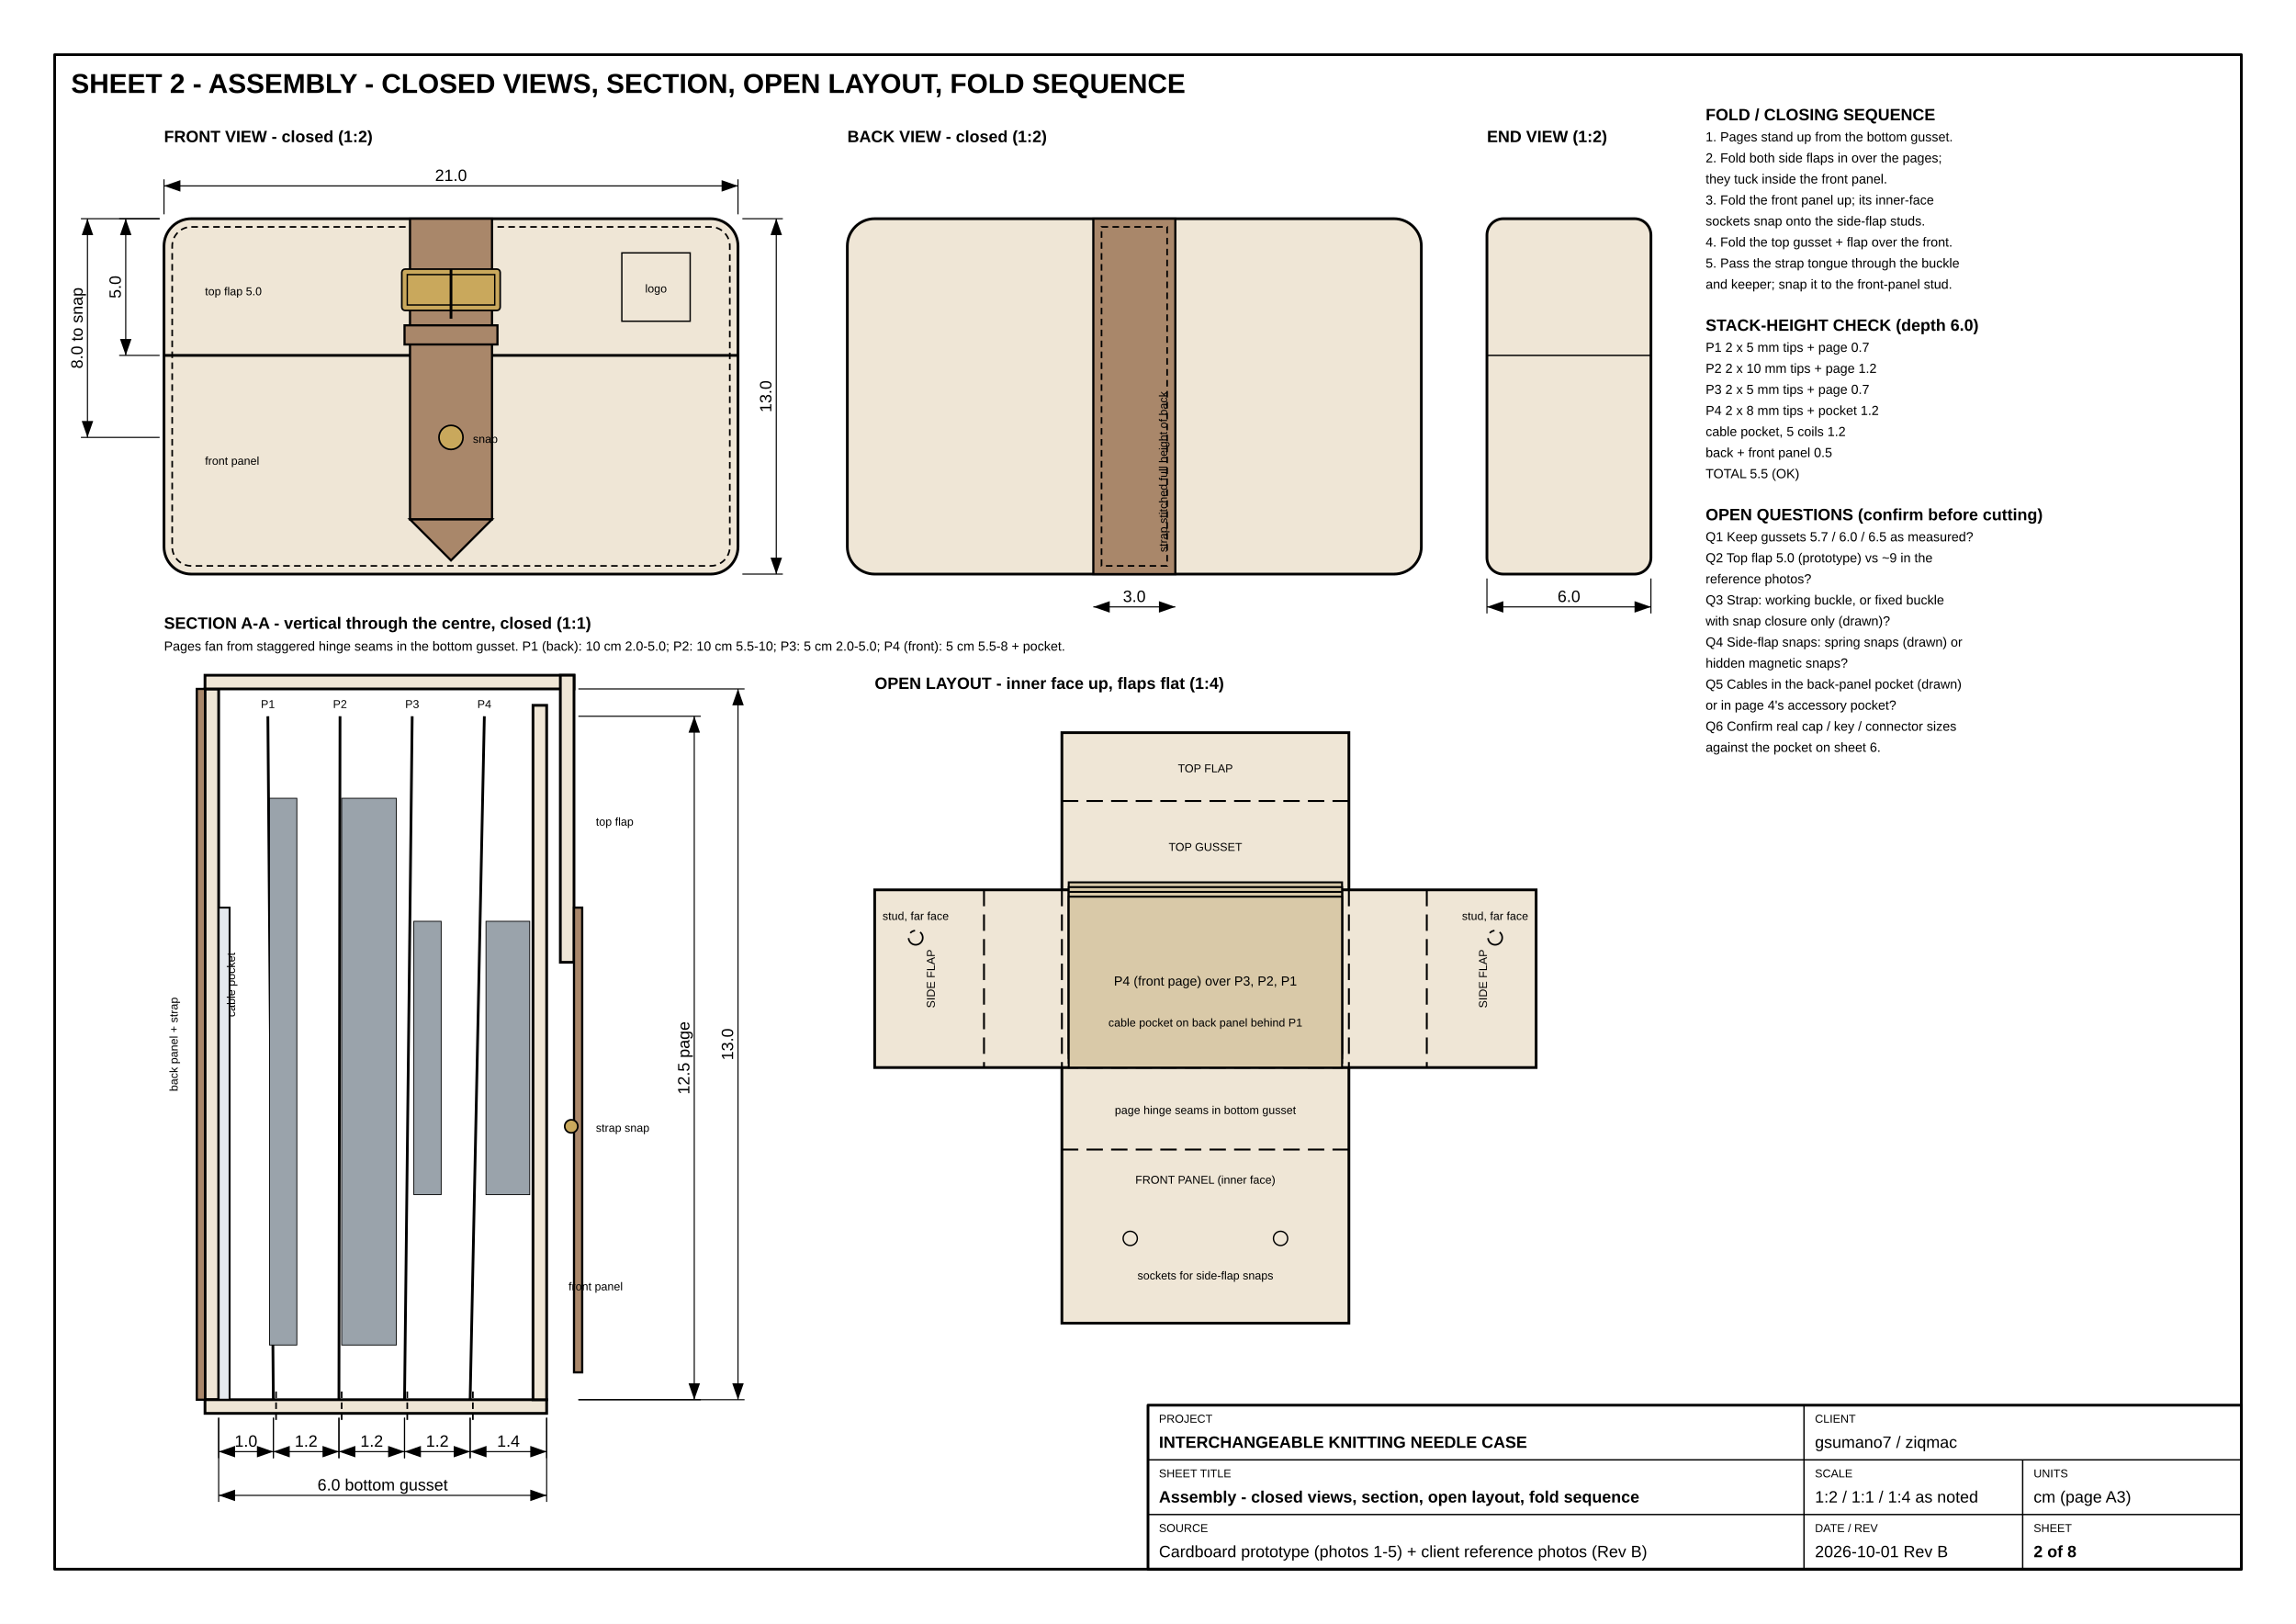
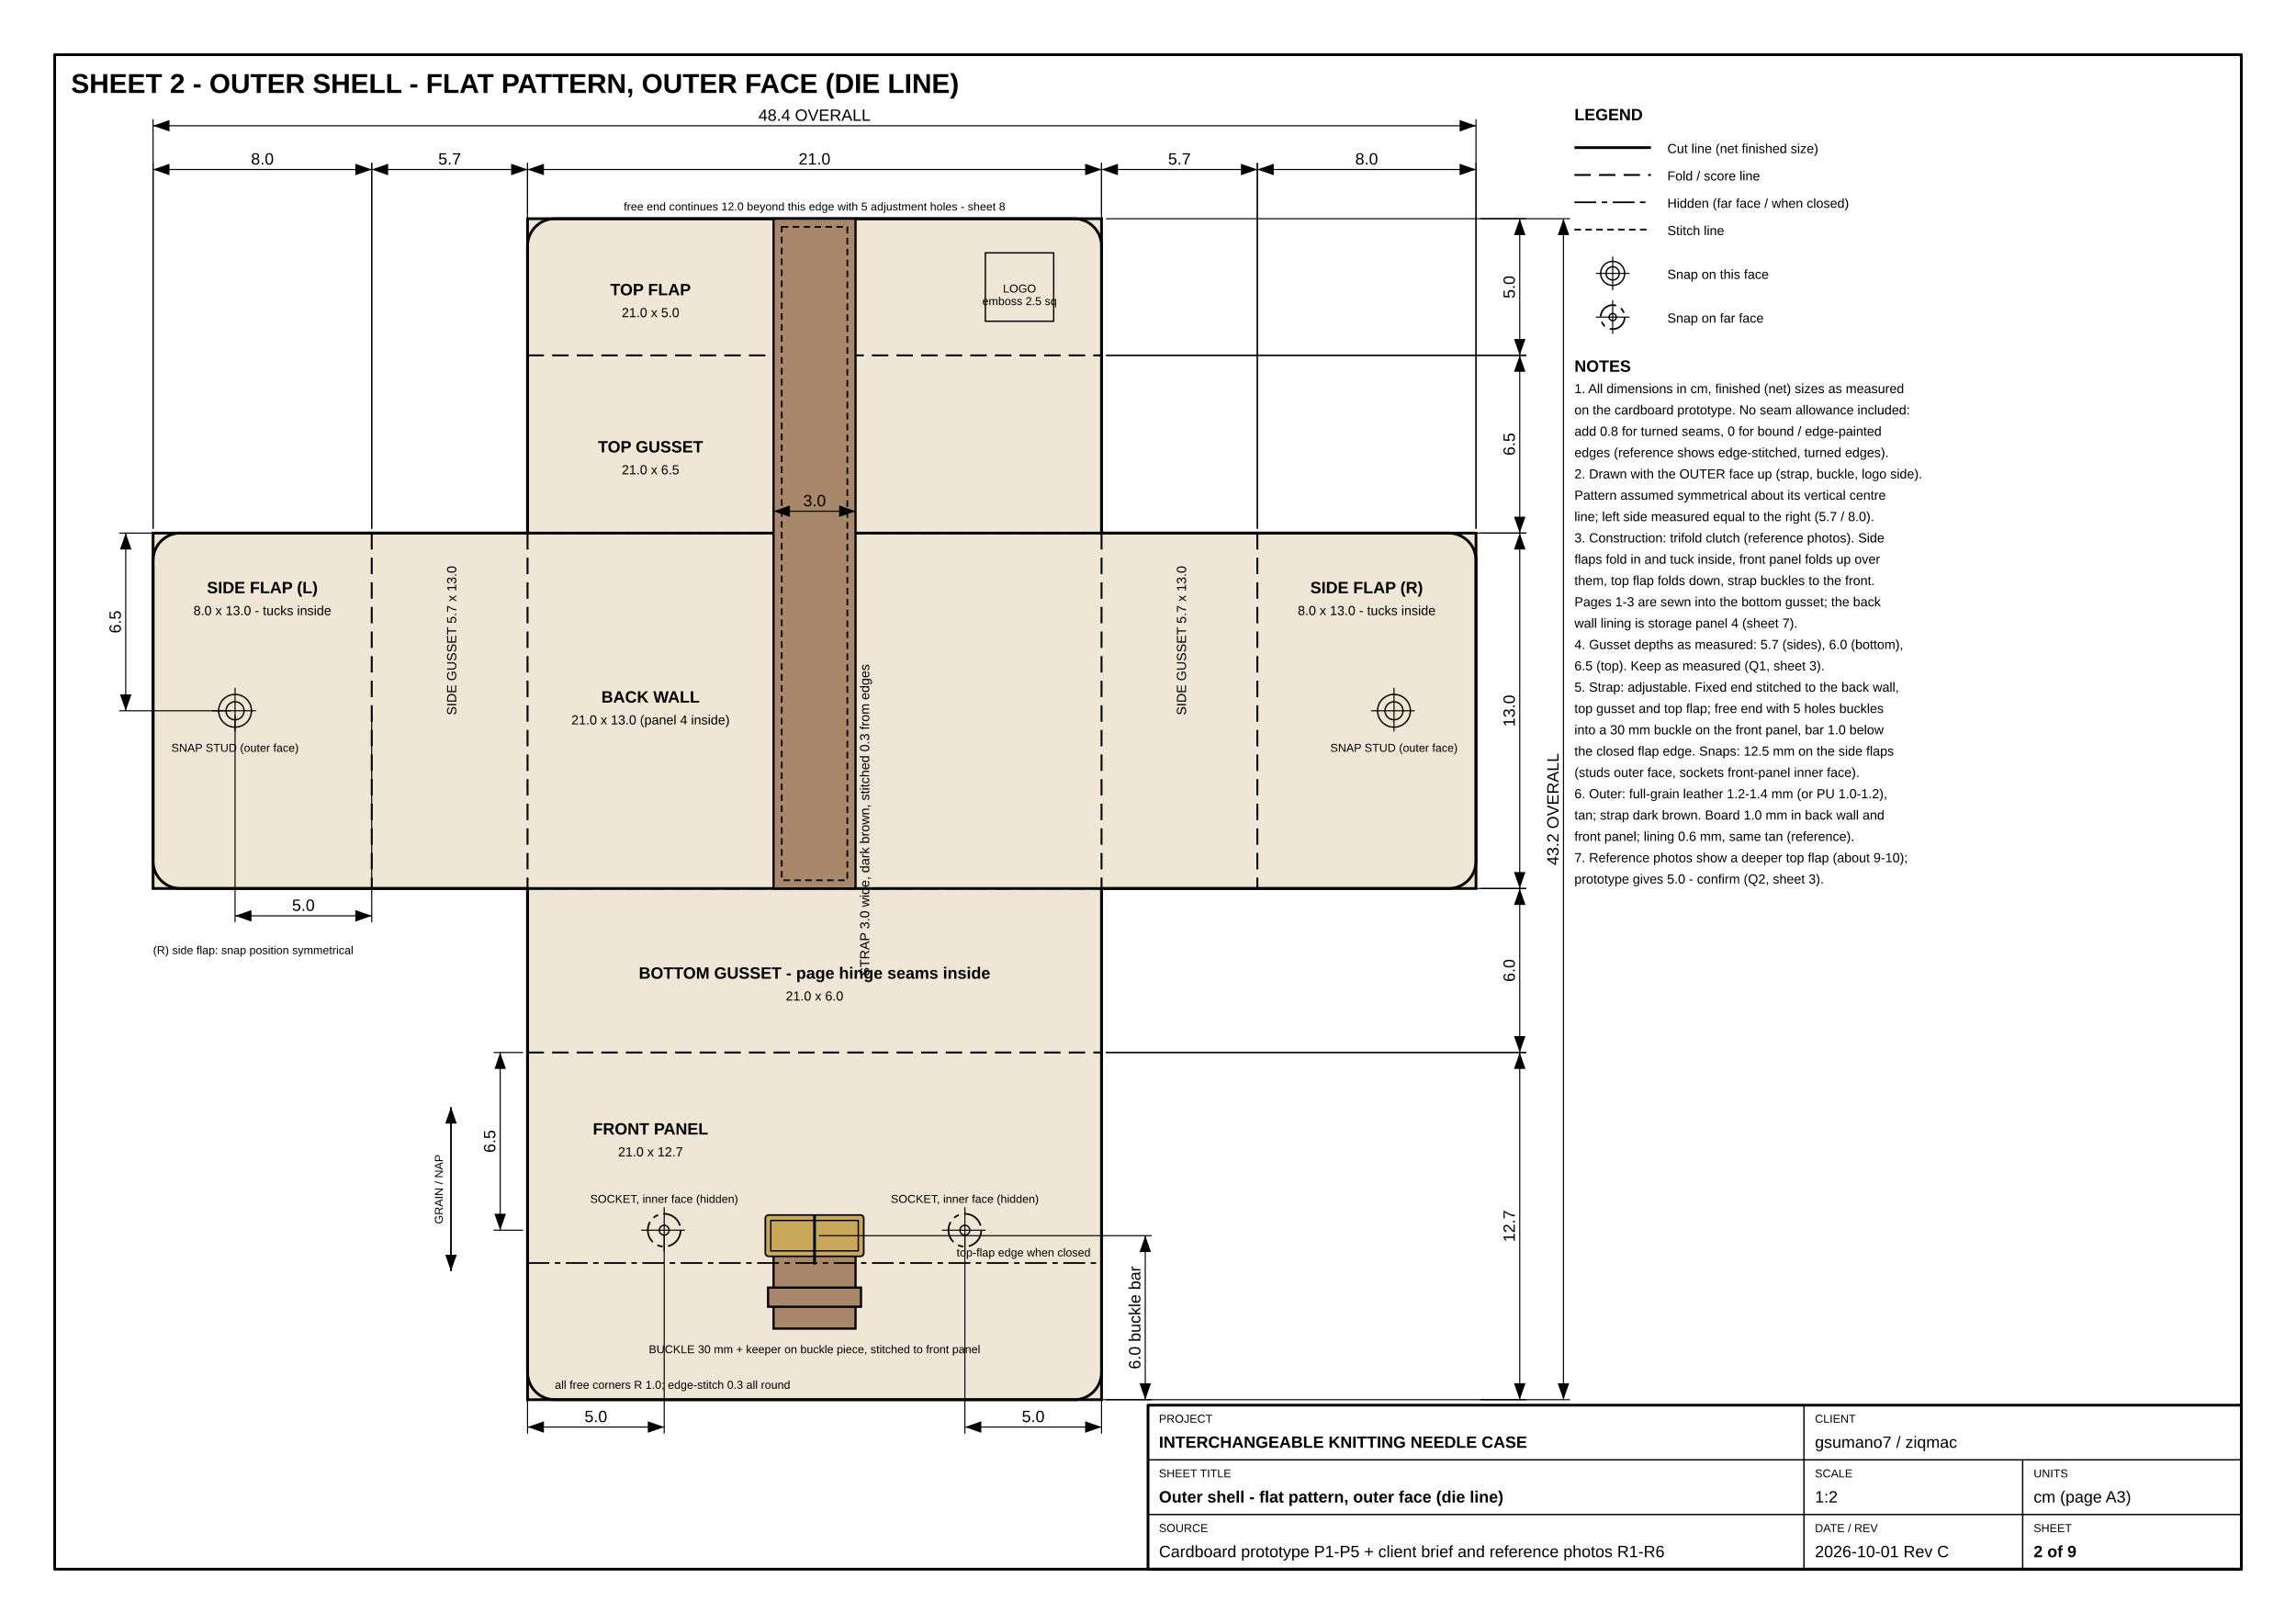
<svg xmlns="http://www.w3.org/2000/svg" width="420.0mm" height="297.0mm" viewBox="0 0 420.0 297.0" font-family="Liberation Sans, Arial, Helvetica, sans-serif">
  <style>
.cut{stroke:#000;stroke-width:0.5;fill:none;stroke-linejoin:round}
.fold{stroke:#000;stroke-width:0.35;stroke-dasharray:3,1.5;fill:none}
.stitch{stroke:#000;stroke-width:0.3;stroke-dasharray:1.2,0.8;fill:none}
.hid{stroke:#000;stroke-width:0.3;stroke-dasharray:4,1,1,1;fill:none}
.thin{stroke:#000;stroke-width:0.25;fill:none}
.dim{stroke:#000;stroke-width:0.2;fill:none}
.cl{stroke:#000;stroke-width:0.2;stroke-dasharray:8,1.5,1.5,1.5;fill:none}
.leather{fill:#efe6d6;stroke:#000;stroke-width:0.5}
.band{fill:#d9c9a8;stroke:#000;stroke-width:0.35}
.strap{fill:#a9876a;stroke:#000;stroke-width:0.4}
.brass{fill:#c9a85c;stroke:#000;stroke-width:0.3}
- .elastic{fill:#d8ccb4;stroke:#000;stroke-width:0.35}
+ .elastic{fill:#cfd6dc;stroke:#000;stroke-width:0.35}
.mesh{fill:#e4e9ee;stroke:#000;stroke-width:0.35}
.needle{fill:#9aa3ab;stroke:#000;stroke-width:0.15}
.hatch{fill:url(#h45)}
.t{font-family:Liberation Sans, Arial, Helvetica, sans-serif;font-size:3px;fill:#000}
.ts{font-family:Liberation Sans, Arial, Helvetica, sans-serif;font-size:2.4px;fill:#000}
.tb{font-family:Liberation Sans, Arial, Helvetica, sans-serif;font-size:3px;font-weight:bold;fill:#000}
.tt{font-family:Liberation Sans, Arial, Helvetica, sans-serif;font-size:5px;font-weight:bold;fill:#000}
.tx{font-family:Liberation Sans, Arial, Helvetica, sans-serif;font-size:2.1px;fill:#000}
.wh{fill:#fff;stroke:none}
</style>
  <defs>
    <marker id="ar" viewBox="0 0 10 10" refX="10" refY="5" markerUnits="userSpaceOnUse" markerWidth="3" markerHeight="3" orient="auto-start-reverse">
      <path d="M0,1.5 L10,5 L0,8.5 z" fill="#000" />
    </marker>
    <marker id="dot" viewBox="0 0 10 10" refX="5" refY="5" markerUnits="userSpaceOnUse" markerWidth="2" markerHeight="2">
      <circle cx="5" cy="5" r="4" fill="#000" />
    </marker>
    <pattern id="h45" patternUnits="userSpaceOnUse" width="2" height="2" patternTransform="rotate(45)">
      <line x1="0" y1="0" x2="0" y2="2" stroke="#000" stroke-width="0.15" />
    </pattern>
  </defs>
  <rect width="420.0" height="297.0" fill="#fff" />
  <rect x="10.000" y="10.000" width="400.000" height="277.000" rx="0" class="cut" />
  <rect x="210.000" y="257.000" width="200.000" height="30.000" rx="0" class="cut" />
  <line x1="210.000" y1="267.000" x2="410.000" y2="267.000" class="thin" />
  <line x1="210.000" y1="277.000" x2="410.000" y2="277.000" class="thin" />
  <line x1="330.000" y1="257.000" x2="330.000" y2="287.000" class="thin" />
  <line x1="370.000" y1="267.000" x2="370.000" y2="287.000" class="thin" />
  <text x="212.000" y="260.200" class="tx" text-anchor="start">PROJECT</text>
  <text x="212.000" y="264.800" class="tb" text-anchor="start">INTERCHANGEABLE KNITTING NEEDLE CASE</text>
  <text x="332.000" y="260.200" class="tx" text-anchor="start">CLIENT</text>
  <text x="332.000" y="264.800" class="t" text-anchor="start">gsumano7 / ziqmac</text>
  <text x="212.000" y="270.200" class="tx" text-anchor="start">SHEET TITLE</text>
-   <text x="212.000" y="274.800" class="tb" text-anchor="start">Assembly - closed views, section, open layout, fold sequence</text>
+   <text x="212.000" y="274.800" class="tb" text-anchor="start">Outer shell - flat pattern, outer face (die line)</text>
  <text x="332.000" y="270.200" class="tx" text-anchor="start">SCALE</text>
-   <text x="332.000" y="274.800" class="t" text-anchor="start">1:2 / 1:1 / 1:4 as noted</text>
+   <text x="332.000" y="274.800" class="t" text-anchor="start">1:2</text>
  <text x="372.000" y="270.200" class="tx" text-anchor="start">UNITS</text>
  <text x="372.000" y="274.800" class="t" text-anchor="start">cm (page A3)</text>
  <text x="212.000" y="280.200" class="tx" text-anchor="start">SOURCE</text>
-   <text x="212.000" y="284.800" class="t" text-anchor="start">Cardboard prototype (photos 1-5) + client reference photos (Rev B)</text>
+   <text x="212.000" y="284.800" class="t" text-anchor="start">Cardboard prototype P1-P5 + client brief and reference photos R1-R6</text>
  <text x="332.000" y="280.200" class="tx" text-anchor="start">DATE / REV</text>
-   <text x="332.000" y="284.800" class="t" text-anchor="start">2026-10-01   Rev B</text>
+   <text x="332.000" y="284.800" class="t" text-anchor="start">2026-10-01   Rev C</text>
  <text x="372.000" y="280.200" class="tx" text-anchor="start">SHEET</text>
-   <text x="372.000" y="284.800" class="tb" text-anchor="start">2 of 8</text>
-   <text x="13.000" y="17.000" class="tt" text-anchor="start">SHEET 2  -  ASSEMBLY - CLOSED VIEWS, SECTION, OPEN LAYOUT, FOLD SEQUENCE</text>
-   <text x="30.000" y="26.000" class="tb" text-anchor="start">FRONT VIEW - closed (1:2)</text>
-   <path d="M35.000,40.000 L130.000,40.000 A5.000,5.000 0 0 1 135.000,45.000 L135.000,100.000 A5.000,5.000 0 0 1 130.000,105.000 L35.000,105.000 A5.000,5.000 0 0 1 30.000,100.000 L30.000,45.000 A5.000,5.000 0 0 1 35.000,40.000 Z" class="leather" />
-   <line x1="30.000" y1="65.000" x2="135.000" y2="65.000" class="cut" />
-   <path d="M35.000,41.500 L130.000,41.500 A3.500,3.500 0 0 1 133.500,45.000 L133.500,100.000 A3.500,3.500 0 0 1 130.000,103.500 L35.000,103.500 A3.500,3.500 0 0 1 31.500,100.000 L31.500,45.000 A3.500,3.500 0 0 1 35.000,41.500 Z" class="stitch" />
-   <rect x="75.000" y="40.000" width="15.000" height="55.000" rx="0" class="strap" />
-   <path d="M75.000,95.000 L90.000,95.000 L82.500,102.500 Z" class="strap" />
-   <rect x="73.500" y="49.220" width="18.000" height="7.560" rx="0.6" class="brass" />
-   <rect x="74.500" y="50.220" width="16.000" height="5.560" rx="0" class="thin" />
-   <line x1="82.500" y1="49.220" x2="82.500" y2="58.280" class="cut" />
-   <rect x="74.000" y="59.500" width="17.000" height="3.500" rx="0" class="strap" />
-   <circle cx="82.500" cy="80.000" r="2.200" class="brass" />
-   <text x="86.500" y="81.000" class="tx" text-anchor="start">snap</text>
-   <rect x="113.750" y="46.250" width="12.500" height="12.500" rx="0" class="thin" />
-   <text x="120.000" y="53.500" class="tx" text-anchor="middle">logo</text>
-   <text x="37.500" y="54.000" class="tx" text-anchor="start">top flap 5.0</text>
-   <text x="37.500" y="85.000" class="tx" text-anchor="start">front panel</text>
-   <line x1="30.000" y1="39.200" x2="30.000" y2="32.800" class="dim" />
-   <line x1="135.000" y1="39.200" x2="135.000" y2="32.800" class="dim" />
-   <line x1="30.000" y1="34.000" x2="135.000" y2="34.000" class="dim" marker-start="url(#ar)" marker-end="url(#ar)" />
-   <text x="82.500" y="33.100" class="t" text-anchor="middle">21.0</text>
-   <line x1="135.800" y1="40.000" x2="143.200" y2="40.000" class="dim" />
-   <line x1="135.800" y1="105.000" x2="143.200" y2="105.000" class="dim" />
-   <line x1="142.000" y1="40.000" x2="142.000" y2="105.000" class="dim" marker-start="url(#ar)" marker-end="url(#ar)" />
-   <text x="141.100" y="72.500" class="t" text-anchor="middle" transform="rotate(-90 141.100 72.500)">13.0</text>
-   <line x1="29.200" y1="40.000" x2="21.800" y2="40.000" class="dim" />
-   <line x1="29.200" y1="65.000" x2="21.800" y2="65.000" class="dim" />
-   <line x1="23.000" y1="40.000" x2="23.000" y2="65.000" class="dim" marker-start="url(#ar)" marker-end="url(#ar)" />
-   <text x="22.100" y="52.500" class="t" text-anchor="middle" transform="rotate(-90 22.100 52.500)">5.0</text>
-   <line x1="29.200" y1="40.000" x2="14.800" y2="40.000" class="dim" />
-   <line x1="29.200" y1="80.000" x2="14.800" y2="80.000" class="dim" />
-   <line x1="16.000" y1="40.000" x2="16.000" y2="80.000" class="dim" marker-start="url(#ar)" marker-end="url(#ar)" />
-   <text x="15.100" y="60.000" class="t" text-anchor="middle" transform="rotate(-90 15.100 60.000)">8.0 to snap</text>
-   <text x="155.000" y="26.000" class="tb" text-anchor="start">BACK VIEW - closed (1:2)</text>
-   <path d="M160.000,40.000 L255.000,40.000 A5.000,5.000 0 0 1 260.000,45.000 L260.000,100.000 A5.000,5.000 0 0 1 255.000,105.000 L160.000,105.000 A5.000,5.000 0 0 1 155.000,100.000 L155.000,45.000 A5.000,5.000 0 0 1 160.000,40.000 Z" class="leather" />
-   <rect x="200.000" y="40.000" width="15.000" height="65.000" rx="0" class="strap" />
-   <rect x="201.500" y="41.500" width="12.000" height="62.000" rx="0" class="stitch" />
-   <text x="213.500" y="101.000" class="tx" text-anchor="start" transform="rotate(-90 213.500 101.000)">strap stitched full height of back</text>
-   <line x1="200.000" y1="111.000" x2="215.000" y2="111.000" class="dim" marker-start="url(#ar)" marker-end="url(#ar)" />
-   <text x="207.500" y="110.100" class="t" text-anchor="middle">3.0</text>
-   <text x="272.000" y="26.000" class="tb" text-anchor="start">END VIEW (1:2)</text>
-   <path d="M275.000,40.000 L299.000,40.000 A3.000,3.000 0 0 1 302.000,43.000 L302.000,102.000 A3.000,3.000 0 0 1 299.000,105.000 L275.000,105.000 A3.000,3.000 0 0 1 272.000,102.000 L272.000,43.000 A3.000,3.000 0 0 1 275.000,40.000 Z" class="leather" />
-   <line x1="272.000" y1="65.000" x2="302.000" y2="65.000" class="thin" />
-   <line x1="272.000" y1="105.800" x2="272.000" y2="112.200" class="dim" />
-   <line x1="302.000" y1="105.800" x2="302.000" y2="112.200" class="dim" />
-   <line x1="272.000" y1="111.000" x2="302.000" y2="111.000" class="dim" marker-start="url(#ar)" marker-end="url(#ar)" />
-   <text x="287.000" y="110.100" class="t" text-anchor="middle">6.0</text>
-   <text x="30.000" y="115.000" class="tb" text-anchor="start">SECTION A-A - vertical through the centre, closed (1:1)</text>
-   <text x="30.000" y="119.000" class="ts" text-anchor="start">Pages fan from staggered hinge seams in the bottom gusset. P1 (back): 10 cm 2.0-5.0; P2: 10 cm 5.5-10; P3: 5 cm 2.0-5.0; P4 (front): 5 cm 5.5-8 + pocket.</text>
-   <rect x="37.500" y="126.000" width="2.500" height="130.000" rx="0" class="leather" />
-   <rect x="37.500" y="256.000" width="62.500" height="2.500" rx="0" class="leather" />
-   <rect x="97.500" y="129.000" width="2.500" height="127.000" rx="0" class="leather" />
-   <rect x="37.500" y="123.500" width="67.500" height="2.500" rx="0" class="leather" />
-   <rect x="102.500" y="123.500" width="2.500" height="52.500" rx="0" class="leather" />
-   <rect x="105.000" y="166.000" width="1.500" height="85.000" rx="0" class="strap" />
-   <rect x="36.000" y="126.000" width="1.500" height="130.000" rx="0" class="strap" />
-   <circle cx="104.500" cy="206.000" r="1.200" class="brass" />
-   <text x="109.000" y="207.000" class="tx" text-anchor="start">strap snap</text>
-   <text x="109.000" y="151.000" class="tx" text-anchor="start">top flap</text>
-   <text x="104.000" y="236.000" class="tx" text-anchor="start">front panel</text>
-   <text x="32.500" y="191.000" class="tx" text-anchor="middle" transform="rotate(-90 32.500 191.000)">back panel + strap</text>
-   <line x1="50.000" y1="256.000" x2="49.000" y2="131.000" class="cut" />
-   <line x1="50.500" y1="254.500" x2="50.500" y2="260.000" class="stitch" />
-   <text x="49.000" y="129.500" class="tx" text-anchor="middle">P1</text>
-   <rect x="49.300" y="146.000" width="5.000" height="100.000" rx="0" class="needle" />
-   <line x1="62.000" y1="256.000" x2="62.200" y2="131.000" class="cut" />
-   <line x1="62.500" y1="254.500" x2="62.500" y2="260.000" class="stitch" />
-   <text x="62.200" y="129.500" class="tx" text-anchor="middle">P2</text>
-   <rect x="62.500" y="146.000" width="10.000" height="100.000" rx="0" class="needle" />
-   <line x1="74.000" y1="256.000" x2="75.400" y2="131.000" class="cut" />
-   <line x1="74.500" y1="254.500" x2="74.500" y2="260.000" class="stitch" />
-   <text x="75.400" y="129.500" class="tx" text-anchor="middle">P3</text>
-   <rect x="75.700" y="168.500" width="5.000" height="50.000" rx="0" class="needle" />
-   <line x1="86.000" y1="256.000" x2="88.600" y2="131.000" class="cut" />
-   <line x1="86.500" y1="254.500" x2="86.500" y2="260.000" class="stitch" />
-   <text x="88.600" y="129.500" class="tx" text-anchor="middle">P4</text>
-   <rect x="88.900" y="168.500" width="8.000" height="50.000" rx="0" class="needle" />
-   <rect x="40.000" y="166.000" width="2.000" height="90.000" rx="0" class="mesh" />
-   <text x="43.000" y="186.000" class="tx" text-anchor="start" transform="rotate(-90 43.000 186.000)">cable pocket</text>
-   <line x1="40.000" y1="259.300" x2="40.000" y2="266.700" class="dim" />
-   <line x1="50.000" y1="259.300" x2="50.000" y2="266.700" class="dim" />
-   <line x1="40.000" y1="265.500" x2="50.000" y2="265.500" class="dim" marker-start="url(#ar)" marker-end="url(#ar)" />
-   <text x="45.000" y="264.600" class="t" text-anchor="middle">1.0</text>
-   <line x1="50.000" y1="259.300" x2="50.000" y2="266.700" class="dim" />
-   <line x1="62.000" y1="259.300" x2="62.000" y2="266.700" class="dim" />
-   <line x1="50.000" y1="265.500" x2="62.000" y2="265.500" class="dim" marker-start="url(#ar)" marker-end="url(#ar)" />
-   <text x="56.000" y="264.600" class="t" text-anchor="middle">1.2</text>
-   <line x1="62.000" y1="259.300" x2="62.000" y2="266.700" class="dim" />
-   <line x1="74.000" y1="259.300" x2="74.000" y2="266.700" class="dim" />
-   <line x1="62.000" y1="265.500" x2="74.000" y2="265.500" class="dim" marker-start="url(#ar)" marker-end="url(#ar)" />
-   <text x="68.000" y="264.600" class="t" text-anchor="middle">1.2</text>
-   <line x1="74.000" y1="259.300" x2="74.000" y2="266.700" class="dim" />
-   <line x1="86.000" y1="259.300" x2="86.000" y2="266.700" class="dim" />
-   <line x1="74.000" y1="265.500" x2="86.000" y2="265.500" class="dim" marker-start="url(#ar)" marker-end="url(#ar)" />
-   <text x="80.000" y="264.600" class="t" text-anchor="middle">1.2</text>
-   <line x1="86.000" y1="259.300" x2="86.000" y2="266.700" class="dim" />
-   <line x1="100.000" y1="259.300" x2="100.000" y2="266.700" class="dim" />
-   <line x1="86.000" y1="265.500" x2="100.000" y2="265.500" class="dim" marker-start="url(#ar)" marker-end="url(#ar)" />
-   <text x="93.000" y="264.600" class="t" text-anchor="middle">1.4</text>
-   <line x1="40.000" y1="259.300" x2="40.000" y2="274.700" class="dim" />
-   <line x1="100.000" y1="259.300" x2="100.000" y2="274.700" class="dim" />
-   <line x1="40.000" y1="273.500" x2="100.000" y2="273.500" class="dim" marker-start="url(#ar)" marker-end="url(#ar)" />
-   <text x="70.000" y="272.600" class="t" text-anchor="middle">6.0 bottom gusset</text>
-   <line x1="105.800" y1="131.000" x2="128.200" y2="131.000" class="dim" />
-   <line x1="105.800" y1="256.000" x2="128.200" y2="256.000" class="dim" />
-   <line x1="127.000" y1="131.000" x2="127.000" y2="256.000" class="dim" marker-start="url(#ar)" marker-end="url(#ar)" />
-   <text x="126.100" y="193.500" class="t" text-anchor="middle" transform="rotate(-90 126.100 193.500)">12.5 page</text>
-   <line x1="105.800" y1="126.000" x2="136.200" y2="126.000" class="dim" />
-   <line x1="105.800" y1="256.000" x2="136.200" y2="256.000" class="dim" />
-   <line x1="135.000" y1="126.000" x2="135.000" y2="256.000" class="dim" marker-start="url(#ar)" marker-end="url(#ar)" />
-   <text x="134.100" y="191.000" class="t" text-anchor="middle" transform="rotate(-90 134.100 191.000)">13.0</text>
-   <text x="160.000" y="126.000" class="tb" text-anchor="start">OPEN LAYOUT - inner face up, flaps flat (1:4)</text>
-   <rect x="194.250" y="134.000" width="52.500" height="108.000" rx="0" class="leather" />
-   <rect x="160.000" y="162.750" width="121.000" height="32.500" rx="0" class="leather" />
-   <line x1="194.250" y1="146.500" x2="246.750" y2="146.500" class="fold" />
-   <line x1="194.250" y1="162.750" x2="246.750" y2="162.750" class="fold" />
-   <line x1="194.250" y1="195.250" x2="246.750" y2="195.250" class="fold" />
-   <line x1="194.250" y1="210.250" x2="246.750" y2="210.250" class="fold" />
-   <line x1="180.000" y1="162.750" x2="180.000" y2="195.250" class="fold" />
-   <line x1="194.250" y1="162.750" x2="194.250" y2="195.250" class="fold" />
-   <line x1="246.750" y1="162.750" x2="246.750" y2="195.250" class="fold" />
-   <line x1="261.000" y1="162.750" x2="261.000" y2="195.250" class="fold" />
-   <rect x="195.500" y="161.375" width="50.000" height="31.250" rx="0" class="band" />
-   <rect x="195.500" y="162.250" width="50.000" height="31.250" rx="0" class="band" />
-   <rect x="195.500" y="163.125" width="50.000" height="31.250" rx="0" class="band" />
-   <rect x="195.500" y="164.000" width="50.000" height="31.250" rx="0" class="band" />
-   <text x="220.500" y="180.250" class="ts" text-anchor="middle">P4 (front page) over P3, P2, P1</text>
-   <text x="220.500" y="187.750" class="tx" text-anchor="middle">cable pocket on back panel behind P1</text>
-   <text x="220.500" y="203.750" class="tx" text-anchor="middle">page hinge seams in bottom gusset</text>
-   <text x="220.500" y="216.500" class="tx" text-anchor="middle">FRONT PANEL (inner face)</text>
-   <text x="220.500" y="234.000" class="tx" text-anchor="middle">sockets for side-flap snaps</text>
-   <text x="220.500" y="141.250" class="tx" text-anchor="middle">TOP FLAP</text>
-   <text x="220.500" y="155.625" class="tx" text-anchor="middle">TOP GUSSET</text>
-   <text x="171.000" y="179.000" class="tx" text-anchor="middle" transform="rotate(-90 171.000 179.000)">SIDE FLAP</text>
-   <text x="272.000" y="179.000" class="tx" text-anchor="middle" transform="rotate(-90 272.000 179.000)">SIDE FLAP</text>
-   <circle cx="206.750" cy="226.500" r="1.300" class="thin" />
-   <circle cx="234.250" cy="226.500" r="1.300" class="thin" />
-   <circle cx="167.500" cy="171.500" r="1.300" class="hid" />
-   <circle cx="273.500" cy="171.500" r="1.300" class="hid" />
-   <text x="167.500" y="168.250" class="tx" text-anchor="middle">stud, far face</text>
-   <text x="273.500" y="168.250" class="tx" text-anchor="middle">stud, far face</text>
-   <text x="312.000" y="22.000" class="tb" text-anchor="start">FOLD / CLOSING SEQUENCE</text>
-   <text x="312.000" y="25.850" class="ts" text-anchor="start">1. Pages stand up from the bottom gusset.</text>
-   <text x="312.000" y="29.700" class="ts" text-anchor="start">2. Fold both side flaps in over the pages;</text>
-   <text x="312.000" y="33.550" class="ts" text-anchor="start">   they tuck inside the front panel.</text>
-   <text x="312.000" y="37.400" class="ts" text-anchor="start">3. Fold the front panel up; its inner-face</text>
-   <text x="312.000" y="41.250" class="ts" text-anchor="start">   sockets snap onto the side-flap studs.</text>
-   <text x="312.000" y="45.100" class="ts" text-anchor="start">4. Fold the top gusset + flap over the front.</text>
-   <text x="312.000" y="48.950" class="ts" text-anchor="start">5. Pass the strap tongue through the buckle</text>
-   <text x="312.000" y="52.800" class="ts" text-anchor="start">   and keeper; snap it to the front-panel stud.</text>
-   <text x="312.000" y="56.650" class="ts" text-anchor="start" />
-   <text x="312.000" y="60.500" class="tb" text-anchor="start">STACK-HEIGHT CHECK (depth 6.0)</text>
-   <text x="312.000" y="64.350" class="ts" text-anchor="start">P1  2 x 5 mm tips + page          0.7</text>
-   <text x="312.000" y="68.200" class="ts" text-anchor="start">P2  2 x 10 mm tips + page         1.2</text>
-   <text x="312.000" y="72.050" class="ts" text-anchor="start">P3  2 x 5 mm tips + page          0.7</text>
-   <text x="312.000" y="75.900" class="ts" text-anchor="start">P4  2 x 8 mm tips + pocket        1.2</text>
-   <text x="312.000" y="79.750" class="ts" text-anchor="start">cable pocket, 5 coils             1.2</text>
-   <text x="312.000" y="83.600" class="ts" text-anchor="start">back + front panel                0.5</text>
-   <text x="312.000" y="87.450" class="ts" text-anchor="start">TOTAL                             5.5  (OK)</text>
-   <text x="312.000" y="91.300" class="ts" text-anchor="start" />
-   <text x="312.000" y="95.150" class="tb" text-anchor="start">OPEN QUESTIONS (confirm before cutting)</text>
-   <text x="312.000" y="99.000" class="ts" text-anchor="start">Q1 Keep gussets 5.7 / 6.0 / 6.5 as measured?</text>
-   <text x="312.000" y="102.850" class="ts" text-anchor="start">Q2 Top flap 5.0 (prototype) vs ~9 in the</text>
-   <text x="312.000" y="106.700" class="ts" text-anchor="start">   reference photos?</text>
-   <text x="312.000" y="110.550" class="ts" text-anchor="start">Q3 Strap: working buckle, or fixed buckle</text>
-   <text x="312.000" y="114.400" class="ts" text-anchor="start">   with snap closure only (drawn)?</text>
-   <text x="312.000" y="118.250" class="ts" text-anchor="start">Q4 Side-flap snaps: spring snaps (drawn) or</text>
-   <text x="312.000" y="122.100" class="ts" text-anchor="start">   hidden magnetic snaps?</text>
-   <text x="312.000" y="125.950" class="ts" text-anchor="start">Q5 Cables in the back-panel pocket (drawn)</text>
-   <text x="312.000" y="129.800" class="ts" text-anchor="start">   or in page 4's accessory pocket?</text>
-   <text x="312.000" y="133.650" class="ts" text-anchor="start">Q6 Confirm real cap / key / connector sizes</text>
-   <text x="312.000" y="137.500" class="ts" text-anchor="start">   against the pocket on sheet 6.</text>
+   <text x="372.000" y="284.800" class="tb" text-anchor="start">2 of 9</text>
+   <text x="13.000" y="17.000" class="tt" text-anchor="start">SHEET 2  -  OUTER SHELL - FLAT PATTERN, OUTER FACE (DIE LINE)</text>
+   <rect x="96.500" y="40.000" width="105.000" height="216.000" rx="0" class="leather" />
+   <rect x="28.000" y="97.500" width="242.000" height="65.000" rx="0" class="leather" />
+   <path d="M96.500,45.000 A5.0,5.0 0 0 1 101.500,40.000 L196.500,40.000 A5.0,5.0 0 0 1 201.500,45.000 L201.500,97.500 L265.000,97.500 A5.0,5.0 0 0 1 270.000,102.500 L270.000,157.500 A5.0,5.0 0 0 1 265.000,162.500 L201.500,162.500 L201.500,251.000 A5.0,5.0 0 0 1 196.500,256.000 L101.500,256.000 A5.0,5.0 0 0 1 96.500,251.000 L96.500,162.500 L33.000,162.500 A5.0,5.0 0 0 1 28.000,157.500 L28.000,102.500 A5.0,5.0 0 0 1 33.000,97.500 L96.500,97.500 Z" class="cut" />
+   <line x1="96.500" y1="65.000" x2="201.500" y2="65.000" class="fold" />
+   <line x1="96.500" y1="97.500" x2="201.500" y2="97.500" class="fold" />
+   <line x1="96.500" y1="162.500" x2="201.500" y2="162.500" class="fold" />
+   <line x1="96.500" y1="192.500" x2="201.500" y2="192.500" class="fold" />
+   <line x1="68.000" y1="97.500" x2="68.000" y2="162.500" class="fold" />
+   <line x1="96.500" y1="97.500" x2="96.500" y2="162.500" class="fold" />
+   <line x1="201.500" y1="97.500" x2="201.500" y2="162.500" class="fold" />
+   <line x1="230.000" y1="97.500" x2="230.000" y2="162.500" class="fold" />
+   <rect x="141.500" y="40.000" width="15.000" height="122.500" rx="0" class="strap" />
+   <rect x="143.000" y="41.500" width="12.000" height="119.500" rx="0" class="stitch" />
+   <text x="159.000" y="150.000" class="ts" text-anchor="middle" transform="rotate(-90 159.000 150.000)">STRAP 3.0 wide, dark brown, stitched 0.3 from edges</text>
+   <text x="149.000" y="38.500" class="tx" text-anchor="middle">free end continues 12.0 beyond this edge with 5 adjustment holes - sheet 8</text>
+   <rect x="141.500" y="223.000" width="15.000" height="20.000" rx="0" class="strap" />
+   <rect x="140.000" y="222.220" width="18.000" height="7.560" rx="0.6" class="brass" />
+   <rect x="141.000" y="223.220" width="16.000" height="5.560" rx="0" class="thin" />
+   <line x1="149.000" y1="222.220" x2="149.000" y2="231.280" class="cut" />
+   <rect x="140.500" y="235.500" width="17.000" height="3.500" rx="0" class="strap" />
+   <text x="149.000" y="247.500" class="tx" text-anchor="middle">BUCKLE 30 mm + keeper on buckle piece, stitched to front panel</text>
+   <line x1="96.500" y1="231.000" x2="201.500" y2="231.000" class="hid" />
+   <text x="199.500" y="229.800" class="tx" text-anchor="end">top-flap edge when closed</text>
+   <rect x="180.250" y="46.250" width="12.500" height="12.500" rx="0" class="thin" />
+   <text x="186.500" y="53.500" class="tx" text-anchor="middle">LOGO</text>
+   <text x="186.500" y="55.800" class="tx" text-anchor="middle">emboss 2.5 sq</text>
+   <text x="119.000" y="54.000" class="tb" text-anchor="middle">TOP FLAP</text>
+   <text x="119.000" y="58.000" class="ts" text-anchor="middle">21.0 x 5.0</text>
+   <text x="119.000" y="82.750" class="tb" text-anchor="middle">TOP GUSSET</text>
+   <text x="119.000" y="86.750" class="ts" text-anchor="middle">21.0 x 6.5</text>
+   <text x="119.000" y="128.500" class="tb" text-anchor="middle">BACK WALL</text>
+   <text x="119.000" y="132.500" class="ts" text-anchor="middle">21.0 x 13.0 (panel 4 inside)</text>
+   <text x="149.000" y="179.000" class="tb" text-anchor="middle">BOTTOM GUSSET - page hinge seams inside</text>
+   <text x="149.000" y="183.000" class="ts" text-anchor="middle">21.0 x 6.0</text>
+   <text x="119.000" y="207.500" class="tb" text-anchor="middle">FRONT PANEL</text>
+   <text x="119.000" y="211.500" class="ts" text-anchor="middle">21.0 x 12.7</text>
+   <text x="83.450" y="103.500" class="ts" text-anchor="end" transform="rotate(-90 83.450 103.500)">SIDE GUSSET 5.7 x 13.0</text>
+   <text x="216.950" y="103.500" class="ts" text-anchor="end" transform="rotate(-90 216.950 103.500)">SIDE GUSSET 5.7 x 13.0</text>
+   <text x="48.000" y="108.500" class="tb" text-anchor="middle">SIDE FLAP (L)</text>
+   <text x="48.000" y="112.500" class="ts" text-anchor="middle">8.0 x 13.0 - tucks inside</text>
+   <text x="250.000" y="108.500" class="tb" text-anchor="middle">SIDE FLAP (R)</text>
+   <text x="250.000" y="112.500" class="ts" text-anchor="middle">8.0 x 13.0 - tucks inside</text>
+   <circle cx="43.000" cy="130.000" r="3.000" class="thin" />
+   <circle cx="43.000" cy="130.000" r="1.650" class="thin" />
+   <line x1="38.800" y1="130.000" x2="47.200" y2="130.000" class="cl" />
+   <line x1="43.000" y1="125.800" x2="43.000" y2="134.200" class="cl" />
+   <circle cx="255.000" cy="130.000" r="3.000" class="thin" />
+   <circle cx="255.000" cy="130.000" r="1.650" class="thin" />
+   <line x1="250.800" y1="130.000" x2="259.200" y2="130.000" class="cl" />
+   <line x1="255.000" y1="125.800" x2="255.000" y2="134.200" class="cl" />
+   <text x="43.000" y="137.500" class="tx" text-anchor="middle">SNAP STUD (outer face)</text>
+   <text x="255.000" y="137.500" class="tx" text-anchor="middle">SNAP STUD (outer face)</text>
+   <circle cx="121.500" cy="225.000" r="3.000" class="hid" />
+   <circle cx="121.500" cy="225.000" r="0.900" class="thin" />
+   <line x1="117.300" y1="225.000" x2="125.700" y2="225.000" class="cl" />
+   <line x1="121.500" y1="220.800" x2="121.500" y2="229.200" class="cl" />
+   <circle cx="176.500" cy="225.000" r="3.000" class="hid" />
+   <circle cx="176.500" cy="225.000" r="0.900" class="thin" />
+   <line x1="172.300" y1="225.000" x2="180.700" y2="225.000" class="cl" />
+   <line x1="176.500" y1="220.800" x2="176.500" y2="229.200" class="cl" />
+   <text x="121.500" y="220.000" class="tx" text-anchor="middle">SOCKET, inner face (hidden)</text>
+   <text x="176.500" y="220.000" class="tx" text-anchor="middle">SOCKET, inner face (hidden)</text>
+   <line x1="28.000" y1="96.700" x2="28.000" y2="29.800" class="dim" />
+   <line x1="68.000" y1="96.700" x2="68.000" y2="29.800" class="dim" />
+   <line x1="28.000" y1="31.000" x2="68.000" y2="31.000" class="dim" marker-start="url(#ar)" marker-end="url(#ar)" />
+   <text x="48.000" y="30.100" class="t" text-anchor="middle">8.0</text>
+   <line x1="68.000" y1="96.700" x2="68.000" y2="29.800" class="dim" />
+   <line x1="96.500" y1="96.700" x2="96.500" y2="29.800" class="dim" />
+   <line x1="68.000" y1="31.000" x2="96.500" y2="31.000" class="dim" marker-start="url(#ar)" marker-end="url(#ar)" />
+   <text x="82.250" y="30.100" class="t" text-anchor="middle">5.7</text>
+   <line x1="96.500" y1="39.200" x2="96.500" y2="29.800" class="dim" />
+   <line x1="201.500" y1="39.200" x2="201.500" y2="29.800" class="dim" />
+   <line x1="96.500" y1="31.000" x2="201.500" y2="31.000" class="dim" marker-start="url(#ar)" marker-end="url(#ar)" />
+   <text x="149.000" y="30.100" class="t" text-anchor="middle">21.0</text>
+   <line x1="201.500" y1="96.700" x2="201.500" y2="29.800" class="dim" />
+   <line x1="230.000" y1="96.700" x2="230.000" y2="29.800" class="dim" />
+   <line x1="201.500" y1="31.000" x2="230.000" y2="31.000" class="dim" marker-start="url(#ar)" marker-end="url(#ar)" />
+   <text x="215.750" y="30.100" class="t" text-anchor="middle">5.7</text>
+   <line x1="230.000" y1="96.700" x2="230.000" y2="29.800" class="dim" />
+   <line x1="270.000" y1="96.700" x2="270.000" y2="29.800" class="dim" />
+   <line x1="230.000" y1="31.000" x2="270.000" y2="31.000" class="dim" marker-start="url(#ar)" marker-end="url(#ar)" />
+   <text x="250.000" y="30.100" class="t" text-anchor="middle">8.0</text>
+   <line x1="28.000" y1="96.700" x2="28.000" y2="21.800" class="dim" />
+   <line x1="270.000" y1="96.700" x2="270.000" y2="21.800" class="dim" />
+   <line x1="28.000" y1="23.000" x2="270.000" y2="23.000" class="dim" marker-start="url(#ar)" marker-end="url(#ar)" />
+   <text x="149.000" y="22.100" class="t" text-anchor="middle">48.4  OVERALL</text>
+   <line x1="202.300" y1="40.000" x2="279.200" y2="40.000" class="dim" />
+   <line x1="202.300" y1="65.000" x2="279.200" y2="65.000" class="dim" />
+   <line x1="278.000" y1="40.000" x2="278.000" y2="65.000" class="dim" marker-start="url(#ar)" marker-end="url(#ar)" />
+   <text x="277.100" y="52.500" class="t" text-anchor="middle" transform="rotate(-90 277.100 52.500)">5.0</text>
+   <line x1="202.300" y1="65.000" x2="279.200" y2="65.000" class="dim" />
+   <line x1="202.300" y1="97.500" x2="279.200" y2="97.500" class="dim" />
+   <line x1="278.000" y1="65.000" x2="278.000" y2="97.500" class="dim" marker-start="url(#ar)" marker-end="url(#ar)" />
+   <text x="277.100" y="81.250" class="t" text-anchor="middle" transform="rotate(-90 277.100 81.250)">6.5</text>
+   <line x1="270.800" y1="97.500" x2="279.200" y2="97.500" class="dim" />
+   <line x1="270.800" y1="162.500" x2="279.200" y2="162.500" class="dim" />
+   <line x1="278.000" y1="97.500" x2="278.000" y2="162.500" class="dim" marker-start="url(#ar)" marker-end="url(#ar)" />
+   <text x="277.100" y="130.000" class="t" text-anchor="middle" transform="rotate(-90 277.100 130.000)">13.0</text>
+   <line x1="202.300" y1="162.500" x2="279.200" y2="162.500" class="dim" />
+   <line x1="202.300" y1="192.500" x2="279.200" y2="192.500" class="dim" />
+   <line x1="278.000" y1="162.500" x2="278.000" y2="192.500" class="dim" marker-start="url(#ar)" marker-end="url(#ar)" />
+   <text x="277.100" y="177.500" class="t" text-anchor="middle" transform="rotate(-90 277.100 177.500)">6.0</text>
+   <line x1="202.300" y1="192.500" x2="279.200" y2="192.500" class="dim" />
+   <line x1="202.300" y1="256.000" x2="279.200" y2="256.000" class="dim" />
+   <line x1="278.000" y1="192.500" x2="278.000" y2="256.000" class="dim" marker-start="url(#ar)" marker-end="url(#ar)" />
+   <text x="277.100" y="224.250" class="t" text-anchor="middle" transform="rotate(-90 277.100 224.250)">12.7</text>
+   <line x1="270.800" y1="40.000" x2="287.200" y2="40.000" class="dim" />
+   <line x1="270.800" y1="256.000" x2="287.200" y2="256.000" class="dim" />
+   <line x1="286.000" y1="40.000" x2="286.000" y2="256.000" class="dim" marker-start="url(#ar)" marker-end="url(#ar)" />
+   <text x="285.100" y="148.000" class="t" text-anchor="middle" transform="rotate(-90 285.100 148.000)">43.2  OVERALL</text>
+   <line x1="43.000" y1="130.800" x2="43.000" y2="168.700" class="dim" />
+   <line x1="68.000" y1="130.800" x2="68.000" y2="168.700" class="dim" />
+   <line x1="43.000" y1="167.500" x2="68.000" y2="167.500" class="dim" marker-start="url(#ar)" marker-end="url(#ar)" />
+   <text x="55.500" y="166.600" class="t" text-anchor="middle">5.0</text>
+   <line x1="42.200" y1="97.500" x2="21.800" y2="97.500" class="dim" />
+   <line x1="42.200" y1="130.000" x2="21.800" y2="130.000" class="dim" />
+   <line x1="23.000" y1="97.500" x2="23.000" y2="130.000" class="dim" marker-start="url(#ar)" marker-end="url(#ar)" />
+   <text x="22.100" y="113.750" class="t" text-anchor="middle" transform="rotate(-90 22.100 113.750)">6.5</text>
+   <text x="28.000" y="174.500" class="tx" text-anchor="start">(R) side flap: snap position symmetrical</text>
+   <line x1="96.500" y1="225.800" x2="96.500" y2="262.200" class="dim" />
+   <line x1="121.500" y1="225.800" x2="121.500" y2="262.200" class="dim" />
+   <line x1="96.500" y1="261.000" x2="121.500" y2="261.000" class="dim" marker-start="url(#ar)" marker-end="url(#ar)" />
+   <text x="109.000" y="260.100" class="t" text-anchor="middle">5.0</text>
+   <line x1="176.500" y1="225.800" x2="176.500" y2="262.200" class="dim" />
+   <line x1="201.500" y1="225.800" x2="201.500" y2="262.200" class="dim" />
+   <line x1="176.500" y1="261.000" x2="201.500" y2="261.000" class="dim" marker-start="url(#ar)" marker-end="url(#ar)" />
+   <text x="189.000" y="260.100" class="t" text-anchor="middle">5.0</text>
+   <line x1="95.700" y1="192.500" x2="90.300" y2="192.500" class="dim" />
+   <line x1="95.700" y1="225.000" x2="90.300" y2="225.000" class="dim" />
+   <line x1="91.500" y1="192.500" x2="91.500" y2="225.000" class="dim" marker-start="url(#ar)" marker-end="url(#ar)" />
+   <text x="90.600" y="208.750" class="t" text-anchor="middle" transform="rotate(-90 90.600 208.750)">6.5</text>
+   <line x1="149.800" y1="226.000" x2="210.700" y2="226.000" class="dim" />
+   <line x1="149.800" y1="256.000" x2="210.700" y2="256.000" class="dim" />
+   <line x1="209.500" y1="226.000" x2="209.500" y2="256.000" class="dim" marker-start="url(#ar)" marker-end="url(#ar)" />
+   <text x="208.600" y="241.000" class="t" text-anchor="middle" transform="rotate(-90 208.600 241.000)">6.0 buckle bar</text>
+   <line x1="141.500" y1="93.500" x2="156.500" y2="93.500" class="dim" marker-start="url(#ar)" marker-end="url(#ar)" />
+   <text x="149.000" y="92.600" class="t" text-anchor="middle">3.0</text>
+   <line x1="82.500" y1="232.500" x2="82.500" y2="202.500" class="thin" marker-end="url(#ar)" />
+   <line x1="82.500" y1="202.500" x2="82.500" y2="232.500" class="thin" marker-end="url(#ar)" />
+   <text x="81.000" y="217.500" class="tx" text-anchor="middle" transform="rotate(-90 81.000 217.500)">GRAIN / NAP</text>
+   <text x="101.500" y="254.000" class="tx" text-anchor="start">all free corners R 1.0; edge-stitch 0.3 all round</text>
+   <text x="288.000" y="22.000" class="tb" text-anchor="start">LEGEND</text>
+   <line x1="288.000" y1="27.000" x2="302.000" y2="27.000" class="cut" />
+   <text x="305.000" y="28.000" class="ts" text-anchor="start">Cut line (net finished size)</text>
+   <line x1="288.000" y1="32.000" x2="302.000" y2="32.000" class="fold" />
+   <text x="305.000" y="33.000" class="ts" text-anchor="start">Fold / score line</text>
+   <line x1="288.000" y1="37.000" x2="302.000" y2="37.000" class="hid" />
+   <text x="305.000" y="38.000" class="ts" text-anchor="start">Hidden (far face / when closed)</text>
+   <line x1="288.000" y1="42.000" x2="302.000" y2="42.000" class="stitch" />
+   <text x="305.000" y="43.000" class="ts" text-anchor="start">Stitch line</text>
+   <circle cx="295.000" cy="50.000" r="2.200" class="thin" />
+   <circle cx="295.000" cy="50.000" r="1.210" class="thin" />
+   <line x1="291.920" y1="50.000" x2="298.080" y2="50.000" class="cl" />
+   <line x1="295.000" y1="46.920" x2="295.000" y2="53.080" class="cl" />
+   <text x="305.000" y="51.000" class="ts" text-anchor="start">Snap on this face</text>
+   <circle cx="295.000" cy="58.000" r="2.200" class="hid" />
+   <circle cx="295.000" cy="58.000" r="0.660" class="thin" />
+   <line x1="291.920" y1="58.000" x2="298.080" y2="58.000" class="cl" />
+   <line x1="295.000" y1="54.920" x2="295.000" y2="61.080" class="cl" />
+   <text x="305.000" y="59.000" class="ts" text-anchor="start">Snap on far face</text>
+   <text x="288.000" y="68.000" class="tb" text-anchor="start">NOTES</text>
+   <text x="288.000" y="71.900" class="ts" text-anchor="start">1. All dimensions in cm, finished (net) sizes as measured</text>
+   <text x="288.000" y="75.800" class="ts" text-anchor="start">   on the cardboard prototype. No seam allowance included:</text>
+   <text x="288.000" y="79.700" class="ts" text-anchor="start">   add 0.8 for turned seams, 0 for bound / edge-painted</text>
+   <text x="288.000" y="83.600" class="ts" text-anchor="start">   edges (reference shows edge-stitched, turned edges).</text>
+   <text x="288.000" y="87.500" class="ts" text-anchor="start">2. Drawn with the OUTER face up (strap, buckle, logo side).</text>
+   <text x="288.000" y="91.400" class="ts" text-anchor="start">   Pattern assumed symmetrical about its vertical centre</text>
+   <text x="288.000" y="95.300" class="ts" text-anchor="start">   line; left side measured equal to the right (5.7 / 8.0).</text>
+   <text x="288.000" y="99.200" class="ts" text-anchor="start">3. Construction: trifold clutch (reference photos). Side</text>
+   <text x="288.000" y="103.100" class="ts" text-anchor="start">   flaps fold in and tuck inside, front panel folds up over</text>
+   <text x="288.000" y="107.000" class="ts" text-anchor="start">   them, top flap folds down, strap buckles to the front.</text>
+   <text x="288.000" y="110.900" class="ts" text-anchor="start">   Pages 1-3 are sewn into the bottom gusset; the back</text>
+   <text x="288.000" y="114.800" class="ts" text-anchor="start">   wall lining is storage panel 4 (sheet 7).</text>
+   <text x="288.000" y="118.700" class="ts" text-anchor="start">4. Gusset depths as measured: 5.7 (sides), 6.0 (bottom),</text>
+   <text x="288.000" y="122.600" class="ts" text-anchor="start">   6.5 (top). Keep as measured (Q1, sheet 3).</text>
+   <text x="288.000" y="126.500" class="ts" text-anchor="start">5. Strap: adjustable. Fixed end stitched to the back wall,</text>
+   <text x="288.000" y="130.400" class="ts" text-anchor="start">   top gusset and top flap; free end with 5 holes buckles</text>
+   <text x="288.000" y="134.300" class="ts" text-anchor="start">   into a 30 mm buckle on the front panel, bar 1.0 below</text>
+   <text x="288.000" y="138.200" class="ts" text-anchor="start">   the closed flap edge. Snaps: 12.5 mm on the side flaps</text>
+   <text x="288.000" y="142.100" class="ts" text-anchor="start">   (studs outer face, sockets front-panel inner face).</text>
+   <text x="288.000" y="146.000" class="ts" text-anchor="start">6. Outer: full-grain leather 1.2-1.4 mm (or PU 1.0-1.2),</text>
+   <text x="288.000" y="149.900" class="ts" text-anchor="start">   tan; strap dark brown. Board 1.0 mm in back wall and</text>
+   <text x="288.000" y="153.800" class="ts" text-anchor="start">   front panel; lining 0.6 mm, same tan (reference).</text>
+   <text x="288.000" y="157.700" class="ts" text-anchor="start">7. Reference photos show a deeper top flap (about 9-10);</text>
+   <text x="288.000" y="161.600" class="ts" text-anchor="start">   prototype gives 5.0 - confirm (Q2, sheet 3).</text>
</svg>
